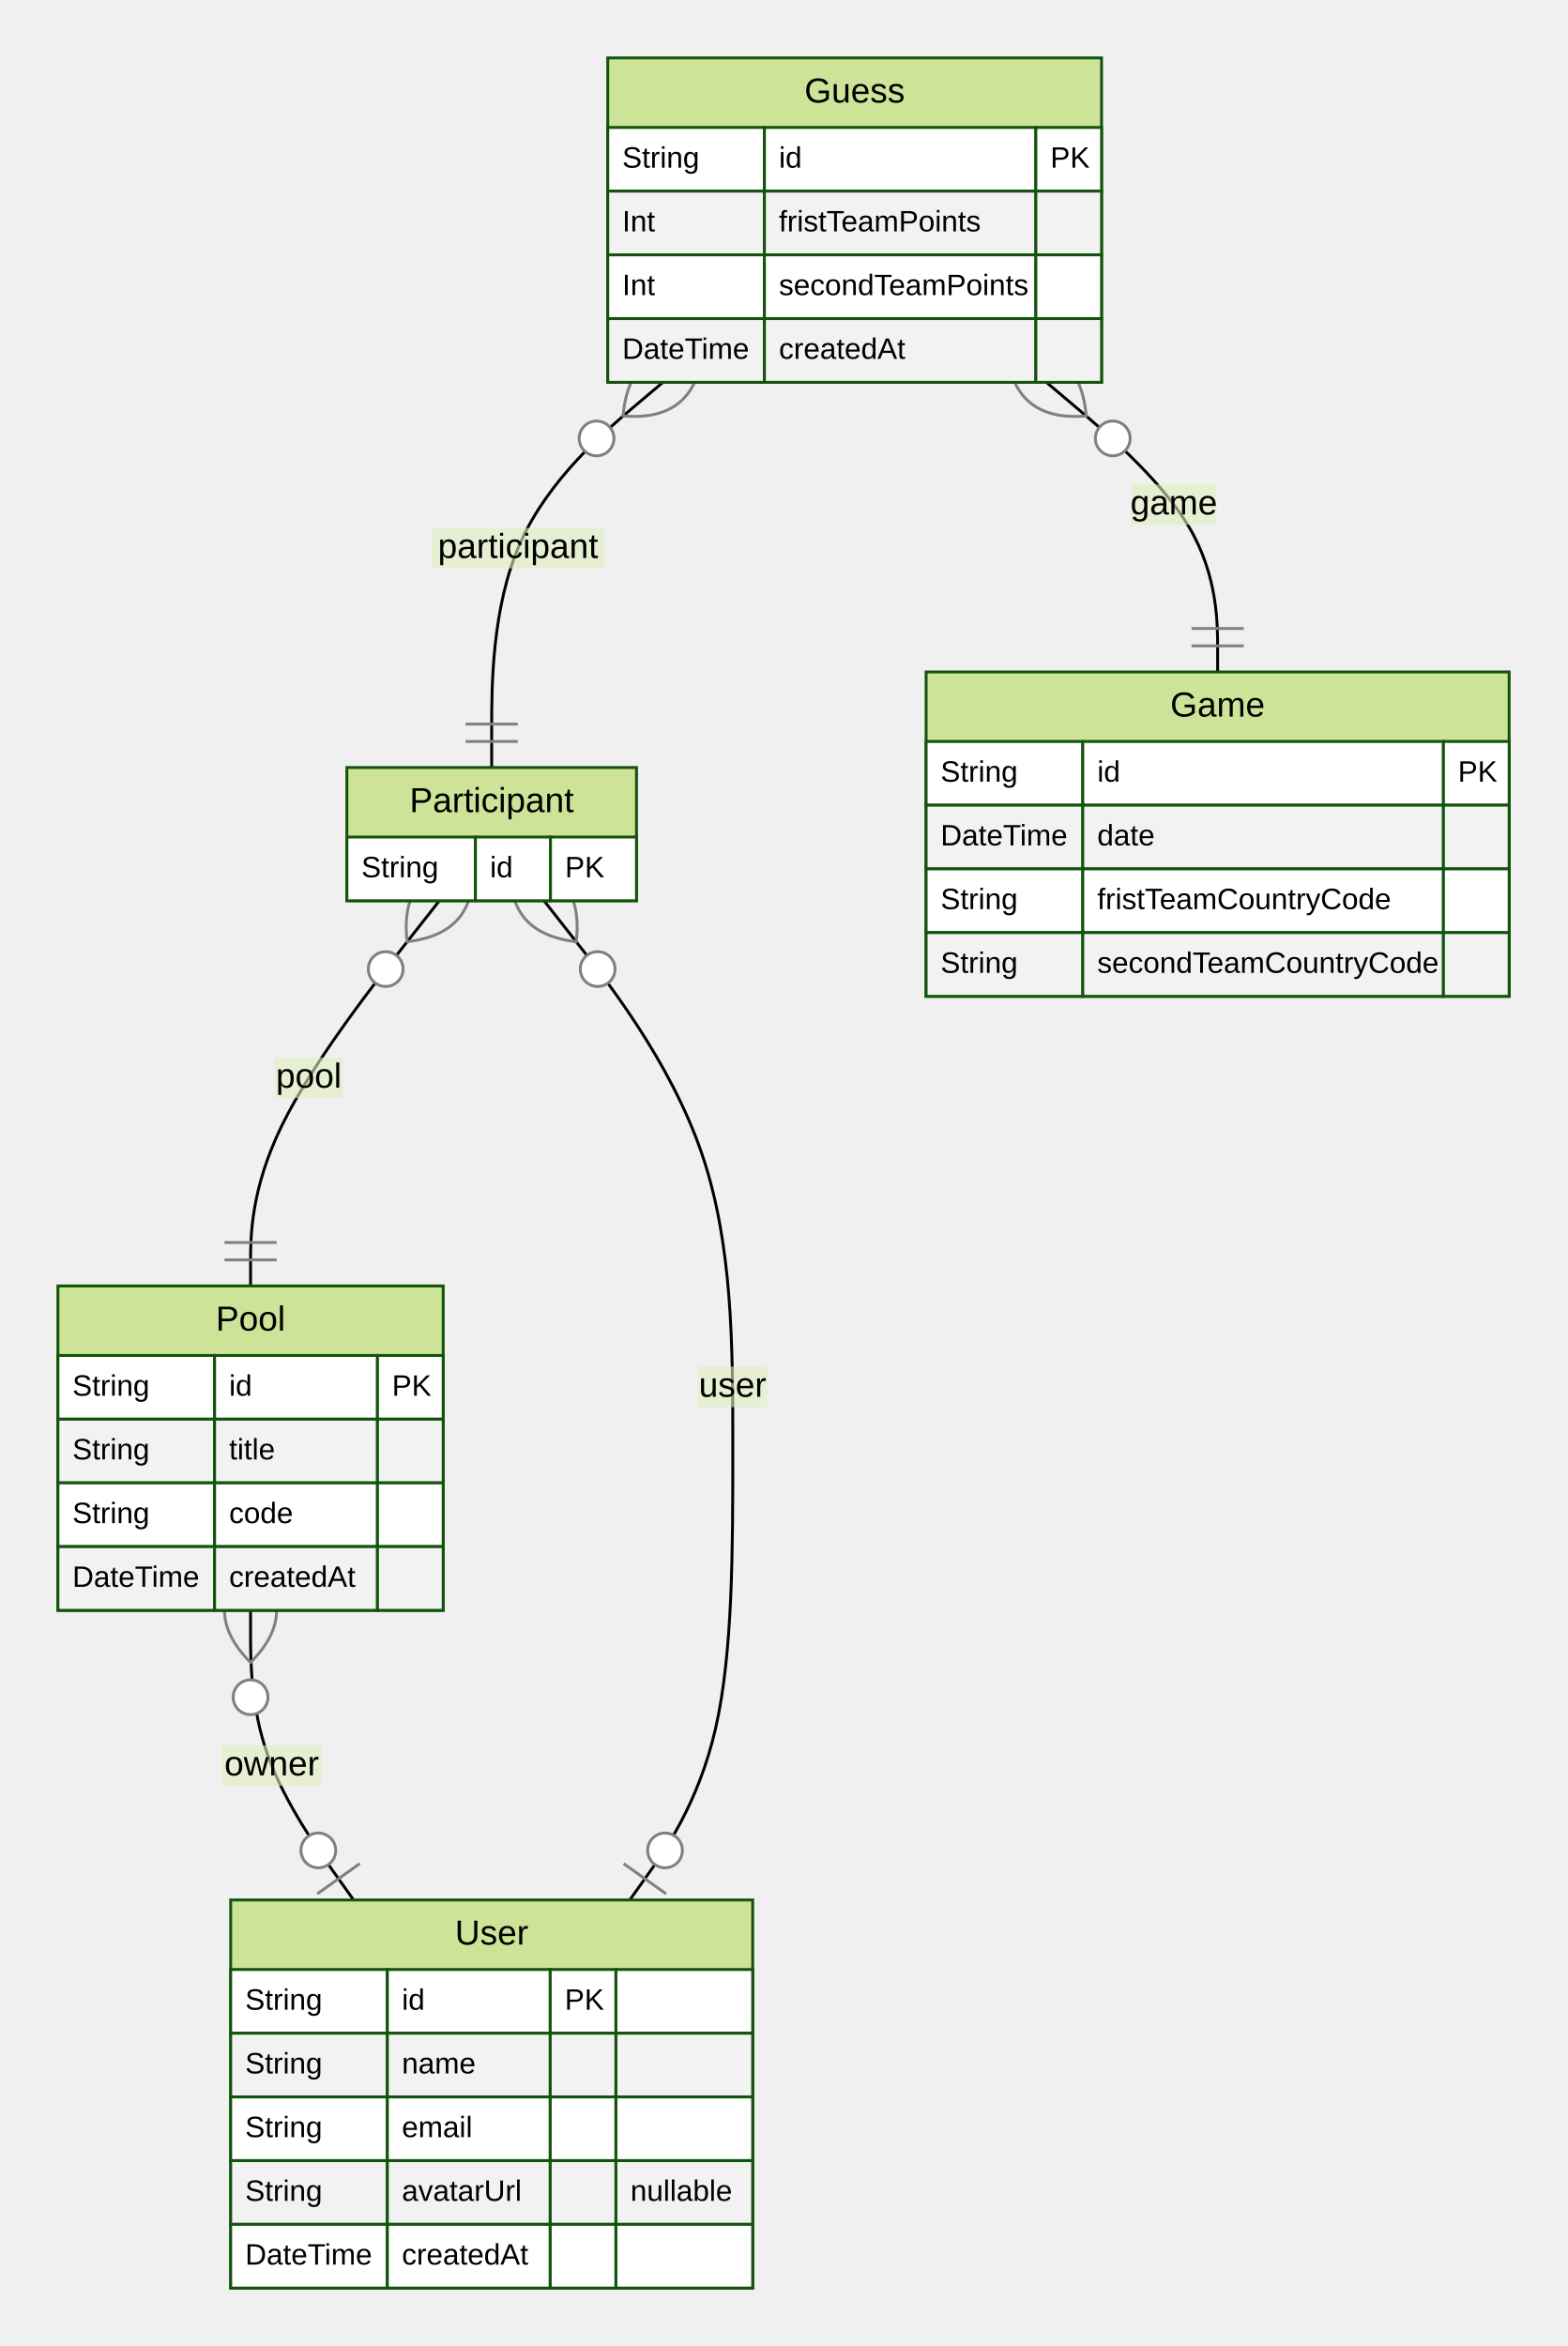
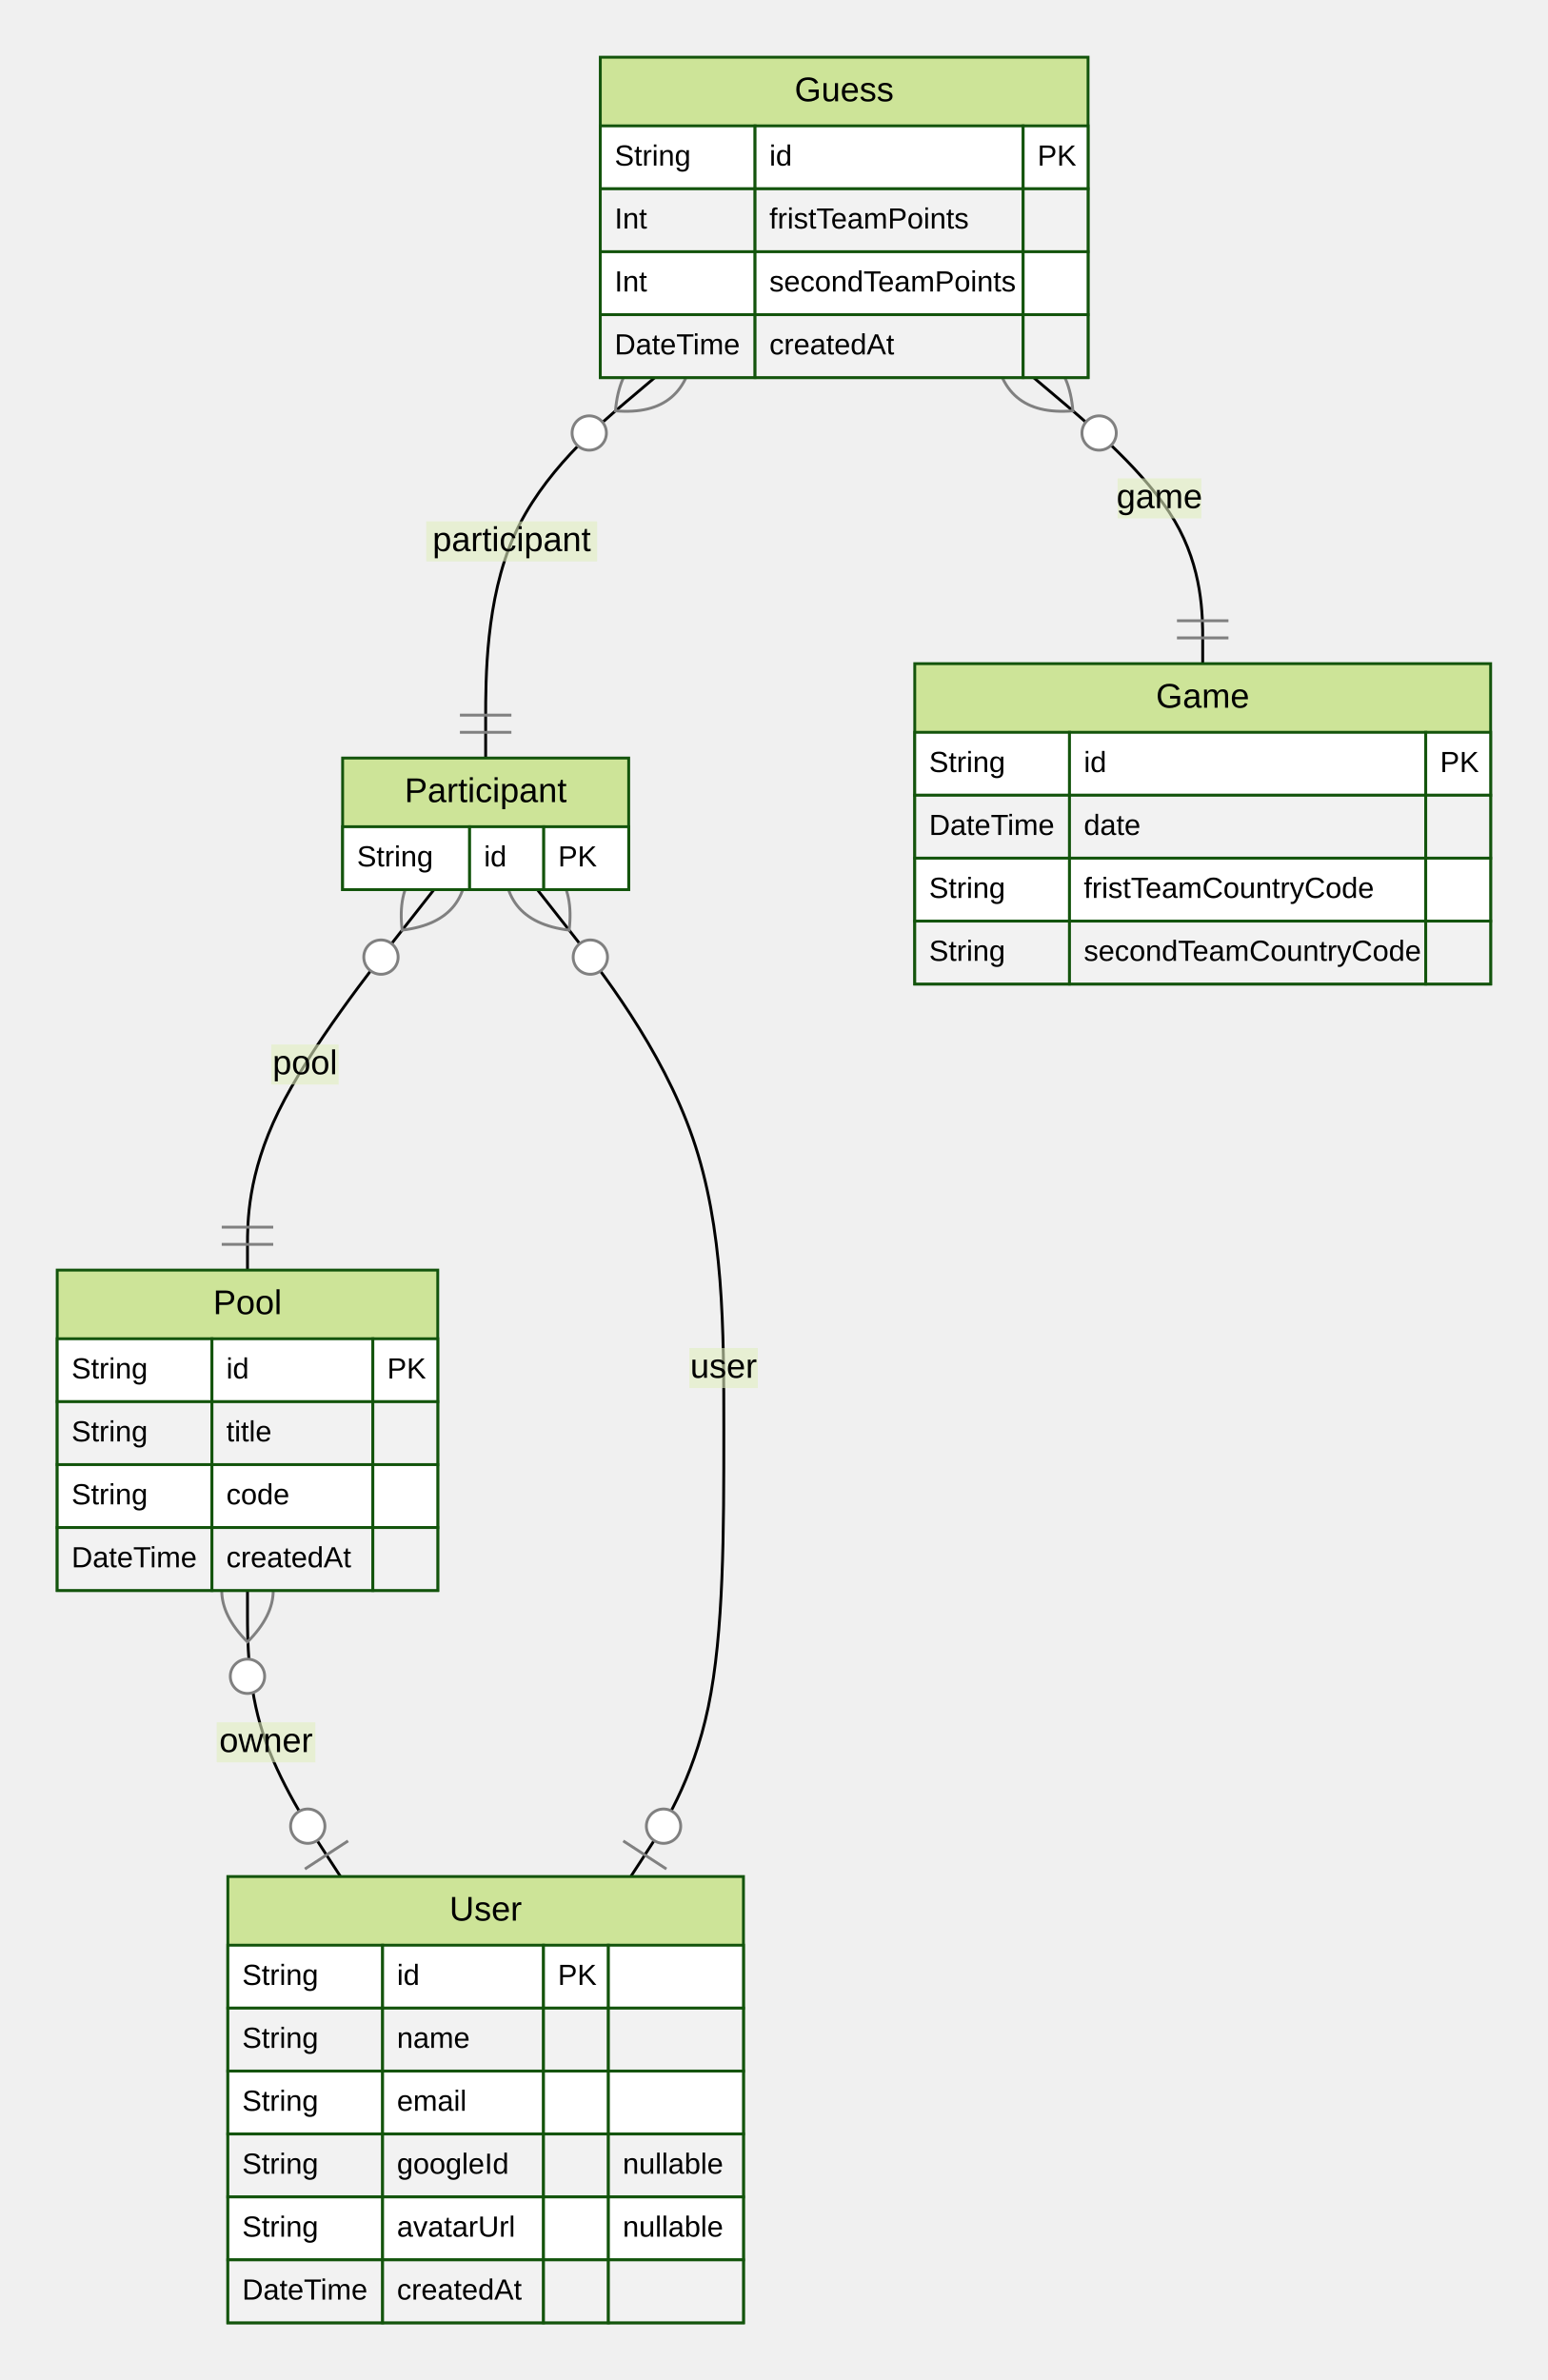
- <svg xmlns="http://www.w3.org/2000/svg" aria-labelledby="chart-title-mermaid-0 chart-desc-mermaid-0" role="img" viewBox="0 0 541.082 810" style="max-width: 541.082px; background-color: white;" width="100%" id="mermaid-0">
+ <svg xmlns="http://www.w3.org/2000/svg" aria-labelledby="chart-title-mermaid-0 chart-desc-mermaid-0" role="img" viewBox="0 0 541.082 832" style="max-width: 541.082px; background-color: white;" width="100%" id="mermaid-0">
  <style>#mermaid-0 {font-family:"trebuchet ms",verdana,arial,sans-serif;font-size:16px;fill:#000000;}#mermaid-0 .error-icon{fill:#552222;}#mermaid-0 .error-text{fill:#552222;stroke:#552222;}#mermaid-0 .edge-thickness-normal{stroke-width:2px;}#mermaid-0 .edge-thickness-thick{stroke-width:3.5px;}#mermaid-0 .edge-pattern-solid{stroke-dasharray:0;}#mermaid-0 .edge-pattern-dashed{stroke-dasharray:3;}#mermaid-0 .edge-pattern-dotted{stroke-dasharray:2;}#mermaid-0 .marker{fill:#000000;stroke:#000000;}#mermaid-0 .marker.cross{stroke:#000000;}#mermaid-0 svg{font-family:"trebuchet ms",verdana,arial,sans-serif;font-size:16px;}#mermaid-0 .entityBox{fill:#cde498;stroke:#13540c;}#mermaid-0 .attributeBoxOdd{fill:#ffffff;stroke:#13540c;}#mermaid-0 .attributeBoxEven{fill:#f2f2f2;stroke:#13540c;}#mermaid-0 .relationshipLabelBox{fill:hsl(78.158, 58.462%, 84.51%);opacity:0.7;background-color:hsl(78.158, 58.462%, 84.51%);}#mermaid-0 .relationshipLabelBox rect{opacity:0.5;}#mermaid-0 .relationshipLine{stroke:#000000;}#mermaid-0 :root{--mermaid-font-family:"trebuchet ms",verdana,arial,sans-serif;}</style>
  <g />
  <defs>
    <marker orient="auto" markerHeight="18" markerWidth="18" refY="9" refX="0" id="ONLY_ONE_START">
      <path d="M9,0 L9,18 M15,0 L15,18" fill="none" stroke="gray" />
    </marker>
  </defs>
  <defs>
    <marker orient="auto" markerHeight="18" markerWidth="18" refY="9" refX="18" id="ONLY_ONE_END">
      <path d="M3,0 L3,18 M9,0 L9,18" fill="none" stroke="gray" />
    </marker>
  </defs>
  <defs>
    <marker orient="auto" markerHeight="18" markerWidth="30" refY="9" refX="0" id="ZERO_OR_ONE_START">
      <circle r="6" cy="9" cx="21" fill="white" stroke="gray" />
      <path d="M9,0 L9,18" fill="none" stroke="gray" />
    </marker>
  </defs>
  <defs>
    <marker orient="auto" markerHeight="18" markerWidth="30" refY="9" refX="30" id="ZERO_OR_ONE_END">
      <circle r="6" cy="9" cx="9" fill="white" stroke="gray" />
      <path d="M21,0 L21,18" fill="none" stroke="gray" />
    </marker>
  </defs>
  <defs>
    <marker orient="auto" markerHeight="36" markerWidth="45" refY="18" refX="18" id="ONE_OR_MORE_START">
      <path d="M0,18 Q 18,0 36,18 Q 18,36 0,18 M42,9 L42,27" fill="none" stroke="gray" />
    </marker>
  </defs>
  <defs>
    <marker orient="auto" markerHeight="36" markerWidth="45" refY="18" refX="27" id="ONE_OR_MORE_END">
      <path d="M3,9 L3,27 M9,18 Q27,0 45,18 Q27,36 9,18" fill="none" stroke="gray" />
    </marker>
  </defs>
  <defs>
    <marker orient="auto" markerHeight="36" markerWidth="57" refY="18" refX="18" id="ZERO_OR_MORE_START">
      <circle r="6" cy="18" cx="48" fill="white" stroke="gray" />
      <path d="M0,18 Q18,0 36,18 Q18,36 0,18" fill="none" stroke="gray" />
    </marker>
  </defs>
  <defs>
    <marker orient="auto" markerHeight="36" markerWidth="57" refY="18" refX="39" id="ZERO_OR_MORE_END">
      <circle r="6" cy="18" cx="9" fill="white" stroke="gray" />
      <path d="M21,18 Q39,0 57,18 Q39,36 21,18" fill="none" stroke="gray" />
    </marker>
  </defs>
-   <path marker-start="url(#ZERO_OR_MORE_START)" marker-end="url(#ZERO_OR_ONE_END)" fill="none" stroke="gray" d="M86.513,556L86.513,564.333C86.513,572.667,86.513,589.333,92.443,606C98.373,622.667,110.233,639.333,116.163,647.667L122.093,656" class="er relationshipLine" />
-   <path marker-start="url(#ZERO_OR_MORE_START)" marker-end="url(#ZERO_OR_ONE_END)" fill="none" stroke="gray" d="M187.835,311L198.7,324.833C209.565,338.667,231.296,366.333,242.161,397.833C253.026,429.333,253.026,464.667,253.026,500C253.026,535.333,253.026,570.667,247.096,596.667C241.167,622.667,229.307,639.333,223.377,647.667L217.447,656" class="er relationshipLine" />
+   <path marker-start="url(#ZERO_OR_MORE_START)" marker-end="url(#ZERO_OR_ONE_END)" fill="none" stroke="gray" d="M86.513,556L86.513,564.333C86.513,572.667,86.513,589.333,91.934,606C97.354,622.667,108.195,639.333,113.615,647.667L119.035,656" class="er relationshipLine" />
+   <path marker-start="url(#ZERO_OR_MORE_START)" marker-end="url(#ZERO_OR_ONE_END)" fill="none" stroke="gray" d="M187.835,311L198.7,324.833C209.565,338.667,231.296,366.333,242.161,397.833C253.026,429.333,253.026,464.667,253.026,500C253.026,535.333,253.026,570.667,247.606,596.667C242.186,622.667,231.345,639.333,225.925,647.667L220.504,656" class="er relationshipLine" />
  <path marker-start="url(#ZERO_OR_MORE_START)" marker-end="url(#ONLY_ONE_END)" fill="none" stroke="gray" d="M151.705,311L140.839,324.833C129.974,338.667,108.244,366.333,97.378,388.5C86.513,410.667,86.513,427.333,86.513,435.667L86.513,444" class="er relationshipLine" />
  <path marker-start="url(#ZERO_OR_MORE_START)" marker-end="url(#ONLY_ONE_END)" fill="none" stroke="gray" d="M228.887,132L219.034,140.333C209.181,148.667,189.476,165.333,179.623,187.5C169.77,209.667,169.77,237.333,169.77,251.167L169.77,265" class="er relationshipLine" />
  <path marker-start="url(#ZERO_OR_MORE_START)" marker-end="url(#ONLY_ONE_END)" fill="none" stroke="gray" d="M361.309,132L371.162,140.333C381.015,148.667,400.72,165.333,410.573,182C420.426,198.667,420.426,215.333,420.426,223.667L420.426,232" class="er relationshipLine" />
  <g transform="translate(20,444 )" id="Pool">
    <rect height="112" width="133.026" y="0" x="0" stroke="gray" fill-opacity="100%" fill="honeydew" class="er entityBox" />
    <text transform="translate(66.51321,12)" style="font-family: &quot;trebuchet ms&quot;, verdana, arial, sans-serif;; font-size: 12px" text-anchor="middle" dominant-baseline="middle" y="0" x="0" id="entity-Pool" class="er entityLabel">Pool</text>
    <rect height="22" width="54.096" y="24" x="0" stroke="gray" fill-opacity="100%" fill="honeydew" class="er attributeBoxOdd" />
    <text transform="translate(5,35)" style="font-family: &quot;trebuchet ms&quot;, verdana, arial, sans-serif;; font-size: 10.2px" text-anchor="left" dominant-baseline="middle" y="0" x="0" id="entity-Pool-attr-1-type" class="er entityLabel">String</text>
    <rect height="22" width="56.243" y="24" x="54.096" stroke="gray" fill-opacity="100%" fill="honeydew" class="er attributeBoxOdd" />
    <text transform="translate(59.09555,35)" style="font-family: &quot;trebuchet ms&quot;, verdana, arial, sans-serif;; font-size: 10.2px" text-anchor="left" dominant-baseline="middle" y="0" x="0" id="entity-Pool-attr-1-name" class="er entityLabel">id</text>
    <rect height="22" width="22.688" y="24" x="110.339" stroke="gray" fill-opacity="100%" fill="honeydew" class="er attributeBoxOdd" />
    <text transform="translate(115.3387,35)" style="font-family: &quot;trebuchet ms&quot;, verdana, arial, sans-serif;; font-size: 10.2px" text-anchor="left" dominant-baseline="middle" y="0" x="0" id="entity-Pool-attr-1-key" class="er entityLabel">PK</text>
    <rect height="22" width="54.096" y="46" x="0" stroke="gray" fill-opacity="100%" fill="honeydew" class="er attributeBoxEven" />
    <text transform="translate(5,57)" style="font-family: &quot;trebuchet ms&quot;, verdana, arial, sans-serif;; font-size: 10.2px" text-anchor="left" dominant-baseline="middle" y="0" x="0" id="entity-Pool-attr-2-type" class="er entityLabel">String</text>
    <rect height="22" width="56.243" y="46" x="54.096" stroke="gray" fill-opacity="100%" fill="honeydew" class="er attributeBoxEven" />
    <text transform="translate(59.09555,57)" style="font-family: &quot;trebuchet ms&quot;, verdana, arial, sans-serif;; font-size: 10.2px" text-anchor="left" dominant-baseline="middle" y="0" x="0" id="entity-Pool-attr-2-name" class="er entityLabel">title</text>
    <rect height="22" width="22.688" y="46" x="110.339" stroke="gray" fill-opacity="100%" fill="honeydew" class="er attributeBoxEven" />
    <text transform="translate(115.3387,57)" style="font-family: &quot;trebuchet ms&quot;, verdana, arial, sans-serif;; font-size: 10.2px" text-anchor="left" dominant-baseline="middle" y="0" x="0" id="entity-Pool-attr-2-key" class="er entityLabel" />
    <rect height="22" width="54.096" y="68" x="0" stroke="gray" fill-opacity="100%" fill="honeydew" class="er attributeBoxOdd" />
    <text transform="translate(5,79)" style="font-family: &quot;trebuchet ms&quot;, verdana, arial, sans-serif;; font-size: 10.2px" text-anchor="left" dominant-baseline="middle" y="0" x="0" id="entity-Pool-attr-3-type" class="er entityLabel">String</text>
    <rect height="22" width="56.243" y="68" x="54.096" stroke="gray" fill-opacity="100%" fill="honeydew" class="er attributeBoxOdd" />
    <text transform="translate(59.09555,79)" style="font-family: &quot;trebuchet ms&quot;, verdana, arial, sans-serif;; font-size: 10.2px" text-anchor="left" dominant-baseline="middle" y="0" x="0" id="entity-Pool-attr-3-name" class="er entityLabel">code</text>
    <rect height="22" width="22.688" y="68" x="110.339" stroke="gray" fill-opacity="100%" fill="honeydew" class="er attributeBoxOdd" />
    <text transform="translate(115.3387,79)" style="font-family: &quot;trebuchet ms&quot;, verdana, arial, sans-serif;; font-size: 10.2px" text-anchor="left" dominant-baseline="middle" y="0" x="0" id="entity-Pool-attr-3-key" class="er entityLabel" />
    <rect height="22" width="54.096" y="90" x="0" stroke="gray" fill-opacity="100%" fill="honeydew" class="er attributeBoxEven" />
    <text transform="translate(5,101)" style="font-family: &quot;trebuchet ms&quot;, verdana, arial, sans-serif;; font-size: 10.2px" text-anchor="left" dominant-baseline="middle" y="0" x="0" id="entity-Pool-attr-4-type" class="er entityLabel">DateTime</text>
    <rect height="22" width="56.243" y="90" x="54.096" stroke="gray" fill-opacity="100%" fill="honeydew" class="er attributeBoxEven" />
    <text transform="translate(59.09555,101)" style="font-family: &quot;trebuchet ms&quot;, verdana, arial, sans-serif;; font-size: 10.2px" text-anchor="left" dominant-baseline="middle" y="0" x="0" id="entity-Pool-attr-4-name" class="er entityLabel">createdAt</text>
    <rect height="22" width="22.688" y="90" x="110.339" stroke="gray" fill-opacity="100%" fill="honeydew" class="er attributeBoxEven" />
    <text transform="translate(115.3387,101)" style="font-family: &quot;trebuchet ms&quot;, verdana, arial, sans-serif;; font-size: 10.2px" text-anchor="left" dominant-baseline="middle" y="0" x="0" id="entity-Pool-attr-4-key" class="er entityLabel" />
  </g>
  <g transform="translate(119.7698,265 )" id="Participant">
    <rect height="46" width="100" y="0" x="0" stroke="gray" fill-opacity="100%" fill="honeydew" class="er entityBox" />
    <text transform="translate(50,12)" style="font-family: &quot;trebuchet ms&quot;, verdana, arial, sans-serif;; font-size: 12px" text-anchor="middle" dominant-baseline="middle" y="0" x="0" id="entity-Participant" class="er entityLabel">Participant</text>
    <rect height="22" width="44.399" y="24" x="0" stroke="gray" fill-opacity="100%" fill="honeydew" class="er attributeBoxOdd" />
    <text transform="translate(5,35)" style="font-family: &quot;trebuchet ms&quot;, verdana, arial, sans-serif;; font-size: 10.2px" text-anchor="left" dominant-baseline="middle" y="0" x="0" id="entity-Participant-attr-1-type" class="er entityLabel">String</text>
    <rect height="22" width="25.911" y="24" x="44.399" stroke="gray" fill-opacity="100%" fill="honeydew" class="er attributeBoxOdd" />
    <text transform="translate(49.39862,35)" style="font-family: &quot;trebuchet ms&quot;, verdana, arial, sans-serif;; font-size: 10.2px" text-anchor="left" dominant-baseline="middle" y="0" x="0" id="entity-Participant-attr-1-name" class="er entityLabel">id</text>
    <rect height="22" width="29.69" y="24" x="70.31" stroke="gray" fill-opacity="100%" fill="honeydew" class="er attributeBoxOdd" />
    <text transform="translate(75.30976,35)" style="font-family: &quot;trebuchet ms&quot;, verdana, arial, sans-serif;; font-size: 10.2px" text-anchor="left" dominant-baseline="middle" y="0" x="0" id="entity-Participant-attr-1-key" class="er entityLabel">PK</text>
  </g>
  <g transform="translate(79.65034,656 )" id="User">
-     <rect height="134" width="180.239" y="0" x="0" stroke="gray" fill-opacity="100%" fill="honeydew" class="er entityBox" />
+     <rect height="156" width="180.239" y="0" x="0" stroke="gray" fill-opacity="100%" fill="honeydew" class="er entityBox" />
    <text transform="translate(90.11948,12)" style="font-family: &quot;trebuchet ms&quot;, verdana, arial, sans-serif;; font-size: 12px" text-anchor="middle" dominant-baseline="middle" y="0" x="0" id="entity-User" class="er entityLabel">User</text>
    <rect height="22" width="54.096" y="24" x="0" stroke="gray" fill-opacity="100%" fill="honeydew" class="er attributeBoxOdd" />
    <text transform="translate(5,35)" style="font-family: &quot;trebuchet ms&quot;, verdana, arial, sans-serif;; font-size: 10.2px" text-anchor="left" dominant-baseline="middle" y="0" x="0" id="entity-User-attr-1-type" class="er entityLabel">String</text>
    <rect height="22" width="56.243" y="24" x="54.096" stroke="gray" fill-opacity="100%" fill="honeydew" class="er attributeBoxOdd" />
    <text transform="translate(59.09555,35)" style="font-family: &quot;trebuchet ms&quot;, verdana, arial, sans-serif;; font-size: 10.2px" text-anchor="left" dominant-baseline="middle" y="0" x="0" id="entity-User-attr-1-name" class="er entityLabel">id</text>
    <rect height="22" width="22.688" y="24" x="110.339" stroke="gray" fill-opacity="100%" fill="honeydew" class="er attributeBoxOdd" />
    <text transform="translate(115.3387,35)" style="font-family: &quot;trebuchet ms&quot;, verdana, arial, sans-serif;; font-size: 10.2px" text-anchor="left" dominant-baseline="middle" y="0" x="0" id="entity-User-attr-1-key" class="er entityLabel">PK</text>
    <rect height="22" width="47.213" y="24" x="133.026" stroke="gray" fill-opacity="100%" fill="honeydew" class="er attributeBoxOdd" />
    <text transform="translate(138.0264,35)" style="font-family: &quot;trebuchet ms&quot;, verdana, arial, sans-serif;; font-size: 10.2px" text-anchor="left" dominant-baseline="middle" y="0" x="0" id="entity-User-attr-1-comment" class="er entityLabel" />
    <rect height="22" width="54.096" y="46" x="0" stroke="gray" fill-opacity="100%" fill="honeydew" class="er attributeBoxEven" />
    <text transform="translate(5,57)" style="font-family: &quot;trebuchet ms&quot;, verdana, arial, sans-serif;; font-size: 10.2px" text-anchor="left" dominant-baseline="middle" y="0" x="0" id="entity-User-attr-2-type" class="er entityLabel">String</text>
    <rect height="22" width="56.243" y="46" x="54.096" stroke="gray" fill-opacity="100%" fill="honeydew" class="er attributeBoxEven" />
    <text transform="translate(59.09555,57)" style="font-family: &quot;trebuchet ms&quot;, verdana, arial, sans-serif;; font-size: 10.2px" text-anchor="left" dominant-baseline="middle" y="0" x="0" id="entity-User-attr-2-name" class="er entityLabel">name</text>
    <rect height="22" width="22.688" y="46" x="110.339" stroke="gray" fill-opacity="100%" fill="honeydew" class="er attributeBoxEven" />
    <text transform="translate(115.3387,57)" style="font-family: &quot;trebuchet ms&quot;, verdana, arial, sans-serif;; font-size: 10.2px" text-anchor="left" dominant-baseline="middle" y="0" x="0" id="entity-User-attr-2-key" class="er entityLabel" />
    <rect height="22" width="47.213" y="46" x="133.026" stroke="gray" fill-opacity="100%" fill="honeydew" class="er attributeBoxEven" />
    <text transform="translate(138.0264,57)" style="font-family: &quot;trebuchet ms&quot;, verdana, arial, sans-serif;; font-size: 10.2px" text-anchor="left" dominant-baseline="middle" y="0" x="0" id="entity-User-attr-2-comment" class="er entityLabel" />
    <rect height="22" width="54.096" y="68" x="0" stroke="gray" fill-opacity="100%" fill="honeydew" class="er attributeBoxOdd" />
    <text transform="translate(5,79)" style="font-family: &quot;trebuchet ms&quot;, verdana, arial, sans-serif;; font-size: 10.2px" text-anchor="left" dominant-baseline="middle" y="0" x="0" id="entity-User-attr-3-type" class="er entityLabel">String</text>
    <rect height="22" width="56.243" y="68" x="54.096" stroke="gray" fill-opacity="100%" fill="honeydew" class="er attributeBoxOdd" />
    <text transform="translate(59.09555,79)" style="font-family: &quot;trebuchet ms&quot;, verdana, arial, sans-serif;; font-size: 10.2px" text-anchor="left" dominant-baseline="middle" y="0" x="0" id="entity-User-attr-3-name" class="er entityLabel">email</text>
    <rect height="22" width="22.688" y="68" x="110.339" stroke="gray" fill-opacity="100%" fill="honeydew" class="er attributeBoxOdd" />
    <text transform="translate(115.3387,79)" style="font-family: &quot;trebuchet ms&quot;, verdana, arial, sans-serif;; font-size: 10.2px" text-anchor="left" dominant-baseline="middle" y="0" x="0" id="entity-User-attr-3-key" class="er entityLabel" />
    <rect height="22" width="47.213" y="68" x="133.026" stroke="gray" fill-opacity="100%" fill="honeydew" class="er attributeBoxOdd" />
    <text transform="translate(138.0264,79)" style="font-family: &quot;trebuchet ms&quot;, verdana, arial, sans-serif;; font-size: 10.2px" text-anchor="left" dominant-baseline="middle" y="0" x="0" id="entity-User-attr-3-comment" class="er entityLabel" />
    <rect height="22" width="54.096" y="90" x="0" stroke="gray" fill-opacity="100%" fill="honeydew" class="er attributeBoxEven" />
    <text transform="translate(5,101)" style="font-family: &quot;trebuchet ms&quot;, verdana, arial, sans-serif;; font-size: 10.2px" text-anchor="left" dominant-baseline="middle" y="0" x="0" id="entity-User-attr-4-type" class="er entityLabel">String</text>
    <rect height="22" width="56.243" y="90" x="54.096" stroke="gray" fill-opacity="100%" fill="honeydew" class="er attributeBoxEven" />
-     <text transform="translate(59.09555,101)" style="font-family: &quot;trebuchet ms&quot;, verdana, arial, sans-serif;; font-size: 10.2px" text-anchor="left" dominant-baseline="middle" y="0" x="0" id="entity-User-attr-4-name" class="er entityLabel">avatarUrl</text>
+     <text transform="translate(59.09555,101)" style="font-family: &quot;trebuchet ms&quot;, verdana, arial, sans-serif;; font-size: 10.2px" text-anchor="left" dominant-baseline="middle" y="0" x="0" id="entity-User-attr-4-name" class="er entityLabel">googleId</text>
    <rect height="22" width="22.688" y="90" x="110.339" stroke="gray" fill-opacity="100%" fill="honeydew" class="er attributeBoxEven" />
    <text transform="translate(115.3387,101)" style="font-family: &quot;trebuchet ms&quot;, verdana, arial, sans-serif;; font-size: 10.2px" text-anchor="left" dominant-baseline="middle" y="0" x="0" id="entity-User-attr-4-key" class="er entityLabel" />
    <rect height="22" width="47.213" y="90" x="133.026" stroke="gray" fill-opacity="100%" fill="honeydew" class="er attributeBoxEven" />
    <text transform="translate(138.0264,101)" style="font-family: &quot;trebuchet ms&quot;, verdana, arial, sans-serif;; font-size: 10.2px" text-anchor="left" dominant-baseline="middle" y="0" x="0" id="entity-User-attr-4-comment" class="er entityLabel">nullable</text>
    <rect height="22" width="54.096" y="112" x="0" stroke="gray" fill-opacity="100%" fill="honeydew" class="er attributeBoxOdd" />
-     <text transform="translate(5,123)" style="font-family: &quot;trebuchet ms&quot;, verdana, arial, sans-serif;; font-size: 10.2px" text-anchor="left" dominant-baseline="middle" y="0" x="0" id="entity-User-attr-5-type" class="er entityLabel">DateTime</text>
+     <text transform="translate(5,123)" style="font-family: &quot;trebuchet ms&quot;, verdana, arial, sans-serif;; font-size: 10.2px" text-anchor="left" dominant-baseline="middle" y="0" x="0" id="entity-User-attr-5-type" class="er entityLabel">String</text>
    <rect height="22" width="56.243" y="112" x="54.096" stroke="gray" fill-opacity="100%" fill="honeydew" class="er attributeBoxOdd" />
-     <text transform="translate(59.09555,123)" style="font-family: &quot;trebuchet ms&quot;, verdana, arial, sans-serif;; font-size: 10.2px" text-anchor="left" dominant-baseline="middle" y="0" x="0" id="entity-User-attr-5-name" class="er entityLabel">createdAt</text>
+     <text transform="translate(59.09555,123)" style="font-family: &quot;trebuchet ms&quot;, verdana, arial, sans-serif;; font-size: 10.2px" text-anchor="left" dominant-baseline="middle" y="0" x="0" id="entity-User-attr-5-name" class="er entityLabel">avatarUrl</text>
    <rect height="22" width="22.688" y="112" x="110.339" stroke="gray" fill-opacity="100%" fill="honeydew" class="er attributeBoxOdd" />
    <text transform="translate(115.3387,123)" style="font-family: &quot;trebuchet ms&quot;, verdana, arial, sans-serif;; font-size: 10.2px" text-anchor="left" dominant-baseline="middle" y="0" x="0" id="entity-User-attr-5-key" class="er entityLabel" />
    <rect height="22" width="47.213" y="112" x="133.026" stroke="gray" fill-opacity="100%" fill="honeydew" class="er attributeBoxOdd" />
-     <text transform="translate(138.0264,123)" style="font-family: &quot;trebuchet ms&quot;, verdana, arial, sans-serif;; font-size: 10.2px" text-anchor="left" dominant-baseline="middle" y="0" x="0" id="entity-User-attr-5-comment" class="er entityLabel" />
+     <text transform="translate(138.0264,123)" style="font-family: &quot;trebuchet ms&quot;, verdana, arial, sans-serif;; font-size: 10.2px" text-anchor="left" dominant-baseline="middle" y="0" x="0" id="entity-User-attr-5-comment" class="er entityLabel">nullable</text>
+     <rect height="22" width="54.096" y="134" x="0" stroke="gray" fill-opacity="100%" fill="honeydew" class="er attributeBoxEven" />
+     <text transform="translate(5,145)" style="font-family: &quot;trebuchet ms&quot;, verdana, arial, sans-serif;; font-size: 10.2px" text-anchor="left" dominant-baseline="middle" y="0" x="0" id="entity-User-attr-6-type" class="er entityLabel">DateTime</text>
+     <rect height="22" width="56.243" y="134" x="54.096" stroke="gray" fill-opacity="100%" fill="honeydew" class="er attributeBoxEven" />
+     <text transform="translate(59.09555,145)" style="font-family: &quot;trebuchet ms&quot;, verdana, arial, sans-serif;; font-size: 10.2px" text-anchor="left" dominant-baseline="middle" y="0" x="0" id="entity-User-attr-6-name" class="er entityLabel">createdAt</text>
+     <rect height="22" width="22.688" y="134" x="110.339" stroke="gray" fill-opacity="100%" fill="honeydew" class="er attributeBoxEven" />
+     <text transform="translate(115.3387,145)" style="font-family: &quot;trebuchet ms&quot;, verdana, arial, sans-serif;; font-size: 10.2px" text-anchor="left" dominant-baseline="middle" y="0" x="0" id="entity-User-attr-6-key" class="er entityLabel" />
+     <rect height="22" width="47.213" y="134" x="133.026" stroke="gray" fill-opacity="100%" fill="honeydew" class="er attributeBoxEven" />
+     <text transform="translate(138.0264,145)" style="font-family: &quot;trebuchet ms&quot;, verdana, arial, sans-serif;; font-size: 10.2px" text-anchor="left" dominant-baseline="middle" y="0" x="0" id="entity-User-attr-6-comment" class="er entityLabel" />
  </g>
  <g transform="translate(319.7698,232 )" id="Game">
    <rect height="112" width="201.312" y="0" x="0" stroke="gray" fill-opacity="100%" fill="honeydew" class="er entityBox" />
    <text transform="translate(100.6562,12)" style="font-family: &quot;trebuchet ms&quot;, verdana, arial, sans-serif;; font-size: 12px" text-anchor="middle" dominant-baseline="middle" y="0" x="0" id="entity-Game" class="er entityLabel">Game</text>
    <rect height="22" width="54.096" y="24" x="0" stroke="gray" fill-opacity="100%" fill="honeydew" class="er attributeBoxOdd" />
    <text transform="translate(5,35)" style="font-family: &quot;trebuchet ms&quot;, verdana, arial, sans-serif;; font-size: 10.2px" text-anchor="left" dominant-baseline="middle" y="0" x="0" id="entity-Game-attr-1-type" class="er entityLabel">String</text>
    <rect height="22" width="124.529" y="24" x="54.096" stroke="gray" fill-opacity="100%" fill="honeydew" class="er attributeBoxOdd" />
    <text transform="translate(59.09555,35)" style="font-family: &quot;trebuchet ms&quot;, verdana, arial, sans-serif;; font-size: 10.2px" text-anchor="left" dominant-baseline="middle" y="0" x="0" id="entity-Game-attr-1-name" class="er entityLabel">id</text>
    <rect height="22" width="22.688" y="24" x="178.625" stroke="gray" fill-opacity="100%" fill="honeydew" class="er attributeBoxOdd" />
    <text transform="translate(183.6248,35)" style="font-family: &quot;trebuchet ms&quot;, verdana, arial, sans-serif;; font-size: 10.2px" text-anchor="left" dominant-baseline="middle" y="0" x="0" id="entity-Game-attr-1-key" class="er entityLabel">PK</text>
    <rect height="22" width="54.096" y="46" x="0" stroke="gray" fill-opacity="100%" fill="honeydew" class="er attributeBoxEven" />
    <text transform="translate(5,57)" style="font-family: &quot;trebuchet ms&quot;, verdana, arial, sans-serif;; font-size: 10.2px" text-anchor="left" dominant-baseline="middle" y="0" x="0" id="entity-Game-attr-2-type" class="er entityLabel">DateTime</text>
    <rect height="22" width="124.529" y="46" x="54.096" stroke="gray" fill-opacity="100%" fill="honeydew" class="er attributeBoxEven" />
    <text transform="translate(59.09555,57)" style="font-family: &quot;trebuchet ms&quot;, verdana, arial, sans-serif;; font-size: 10.2px" text-anchor="left" dominant-baseline="middle" y="0" x="0" id="entity-Game-attr-2-name" class="er entityLabel">date</text>
    <rect height="22" width="22.688" y="46" x="178.625" stroke="gray" fill-opacity="100%" fill="honeydew" class="er attributeBoxEven" />
    <text transform="translate(183.6248,57)" style="font-family: &quot;trebuchet ms&quot;, verdana, arial, sans-serif;; font-size: 10.2px" text-anchor="left" dominant-baseline="middle" y="0" x="0" id="entity-Game-attr-2-key" class="er entityLabel" />
    <rect height="22" width="54.096" y="68" x="0" stroke="gray" fill-opacity="100%" fill="honeydew" class="er attributeBoxOdd" />
    <text transform="translate(5,79)" style="font-family: &quot;trebuchet ms&quot;, verdana, arial, sans-serif;; font-size: 10.2px" text-anchor="left" dominant-baseline="middle" y="0" x="0" id="entity-Game-attr-3-type" class="er entityLabel">String</text>
    <rect height="22" width="124.529" y="68" x="54.096" stroke="gray" fill-opacity="100%" fill="honeydew" class="er attributeBoxOdd" />
    <text transform="translate(59.09555,79)" style="font-family: &quot;trebuchet ms&quot;, verdana, arial, sans-serif;; font-size: 10.2px" text-anchor="left" dominant-baseline="middle" y="0" x="0" id="entity-Game-attr-3-name" class="er entityLabel">fristTeamCountryCode</text>
    <rect height="22" width="22.688" y="68" x="178.625" stroke="gray" fill-opacity="100%" fill="honeydew" class="er attributeBoxOdd" />
    <text transform="translate(183.6248,79)" style="font-family: &quot;trebuchet ms&quot;, verdana, arial, sans-serif;; font-size: 10.2px" text-anchor="left" dominant-baseline="middle" y="0" x="0" id="entity-Game-attr-3-key" class="er entityLabel" />
    <rect height="22" width="54.096" y="90" x="0" stroke="gray" fill-opacity="100%" fill="honeydew" class="er attributeBoxEven" />
    <text transform="translate(5,101)" style="font-family: &quot;trebuchet ms&quot;, verdana, arial, sans-serif;; font-size: 10.2px" text-anchor="left" dominant-baseline="middle" y="0" x="0" id="entity-Game-attr-4-type" class="er entityLabel">String</text>
    <rect height="22" width="124.529" y="90" x="54.096" stroke="gray" fill-opacity="100%" fill="honeydew" class="er attributeBoxEven" />
    <text transform="translate(59.09555,101)" style="font-family: &quot;trebuchet ms&quot;, verdana, arial, sans-serif;; font-size: 10.2px" text-anchor="left" dominant-baseline="middle" y="0" x="0" id="entity-Game-attr-4-name" class="er entityLabel">secondTeamCountryCode</text>
    <rect height="22" width="22.688" y="90" x="178.625" stroke="gray" fill-opacity="100%" fill="honeydew" class="er attributeBoxEven" />
    <text transform="translate(183.6248,101)" style="font-family: &quot;trebuchet ms&quot;, verdana, arial, sans-serif;; font-size: 10.2px" text-anchor="left" dominant-baseline="middle" y="0" x="0" id="entity-Game-attr-4-key" class="er entityLabel" />
  </g>
  <g transform="translate(209.8457,20 )" id="Guess">
    <rect height="112" width="170.504" y="0" x="0" stroke="gray" fill-opacity="100%" fill="honeydew" class="er entityBox" />
    <text transform="translate(85.2522,12)" style="font-family: &quot;trebuchet ms&quot;, verdana, arial, sans-serif;; font-size: 12px" text-anchor="middle" dominant-baseline="middle" y="0" x="0" id="entity-Guess" class="er entityLabel">Guess</text>
    <rect height="22" width="54.096" y="24" x="0" stroke="gray" fill-opacity="100%" fill="honeydew" class="er attributeBoxOdd" />
    <text transform="translate(5,35)" style="font-family: &quot;trebuchet ms&quot;, verdana, arial, sans-serif;; font-size: 10.2px" text-anchor="left" dominant-baseline="middle" y="0" x="0" id="entity-Guess-attr-1-type" class="er entityLabel">String</text>
    <rect height="22" width="93.721" y="24" x="54.096" stroke="gray" fill-opacity="100%" fill="honeydew" class="er attributeBoxOdd" />
    <text transform="translate(59.09555,35)" style="font-family: &quot;trebuchet ms&quot;, verdana, arial, sans-serif;; font-size: 10.2px" text-anchor="left" dominant-baseline="middle" y="0" x="0" id="entity-Guess-attr-1-name" class="er entityLabel">id</text>
    <rect height="22" width="22.688" y="24" x="147.817" stroke="gray" fill-opacity="100%" fill="honeydew" class="er attributeBoxOdd" />
    <text transform="translate(152.8167,35)" style="font-family: &quot;trebuchet ms&quot;, verdana, arial, sans-serif;; font-size: 10.2px" text-anchor="left" dominant-baseline="middle" y="0" x="0" id="entity-Guess-attr-1-key" class="er entityLabel">PK</text>
    <rect height="22" width="54.096" y="46" x="0" stroke="gray" fill-opacity="100%" fill="honeydew" class="er attributeBoxEven" />
    <text transform="translate(5,57)" style="font-family: &quot;trebuchet ms&quot;, verdana, arial, sans-serif;; font-size: 10.2px" text-anchor="left" dominant-baseline="middle" y="0" x="0" id="entity-Guess-attr-2-type" class="er entityLabel">Int</text>
    <rect height="22" width="93.721" y="46" x="54.096" stroke="gray" fill-opacity="100%" fill="honeydew" class="er attributeBoxEven" />
    <text transform="translate(59.09555,57)" style="font-family: &quot;trebuchet ms&quot;, verdana, arial, sans-serif;; font-size: 10.2px" text-anchor="left" dominant-baseline="middle" y="0" x="0" id="entity-Guess-attr-2-name" class="er entityLabel">fristTeamPoints</text>
    <rect height="22" width="22.688" y="46" x="147.817" stroke="gray" fill-opacity="100%" fill="honeydew" class="er attributeBoxEven" />
    <text transform="translate(152.8167,57)" style="font-family: &quot;trebuchet ms&quot;, verdana, arial, sans-serif;; font-size: 10.2px" text-anchor="left" dominant-baseline="middle" y="0" x="0" id="entity-Guess-attr-2-key" class="er entityLabel" />
    <rect height="22" width="54.096" y="68" x="0" stroke="gray" fill-opacity="100%" fill="honeydew" class="er attributeBoxOdd" />
    <text transform="translate(5,79)" style="font-family: &quot;trebuchet ms&quot;, verdana, arial, sans-serif;; font-size: 10.2px" text-anchor="left" dominant-baseline="middle" y="0" x="0" id="entity-Guess-attr-3-type" class="er entityLabel">Int</text>
    <rect height="22" width="93.721" y="68" x="54.096" stroke="gray" fill-opacity="100%" fill="honeydew" class="er attributeBoxOdd" />
    <text transform="translate(59.09555,79)" style="font-family: &quot;trebuchet ms&quot;, verdana, arial, sans-serif;; font-size: 10.2px" text-anchor="left" dominant-baseline="middle" y="0" x="0" id="entity-Guess-attr-3-name" class="er entityLabel">secondTeamPoints</text>
    <rect height="22" width="22.688" y="68" x="147.817" stroke="gray" fill-opacity="100%" fill="honeydew" class="er attributeBoxOdd" />
    <text transform="translate(152.8167,79)" style="font-family: &quot;trebuchet ms&quot;, verdana, arial, sans-serif;; font-size: 10.2px" text-anchor="left" dominant-baseline="middle" y="0" x="0" id="entity-Guess-attr-3-key" class="er entityLabel" />
    <rect height="22" width="54.096" y="90" x="0" stroke="gray" fill-opacity="100%" fill="honeydew" class="er attributeBoxEven" />
    <text transform="translate(5,101)" style="font-family: &quot;trebuchet ms&quot;, verdana, arial, sans-serif;; font-size: 10.2px" text-anchor="left" dominant-baseline="middle" y="0" x="0" id="entity-Guess-attr-4-type" class="er entityLabel">DateTime</text>
    <rect height="22" width="93.721" y="90" x="54.096" stroke="gray" fill-opacity="100%" fill="honeydew" class="er attributeBoxEven" />
    <text transform="translate(59.09555,101)" style="font-family: &quot;trebuchet ms&quot;, verdana, arial, sans-serif;; font-size: 10.2px" text-anchor="left" dominant-baseline="middle" y="0" x="0" id="entity-Guess-attr-4-name" class="er entityLabel">createdAt</text>
    <rect height="22" width="22.688" y="90" x="147.817" stroke="gray" fill-opacity="100%" fill="honeydew" class="er attributeBoxEven" />
    <text transform="translate(152.8167,101)" style="font-family: &quot;trebuchet ms&quot;, verdana, arial, sans-serif;; font-size: 10.2px" text-anchor="left" dominant-baseline="middle" y="0" x="0" id="entity-Guess-attr-4-key" class="er entityLabel" />
  </g>
-   <rect fill-opacity="85%" fill="white" height="14" width="34.471" y="602.592" x="76.574" class="er relationshipLabelBox" />
-   <text style="font-family: &quot;trebuchet ms&quot;, verdana, arial, sans-serif;; font-size: 12px" dominant-baseline="middle" text-anchor="middle" y="609.592" x="93.81" id="rel1" class="er relationshipLabel">owner</text>
-   <rect fill-opacity="85%" fill="white" height="14" width="23.959" y="471.862" x="240.96" class="er relationshipLabelBox" />
-   <text style="font-family: &quot;trebuchet ms&quot;, verdana, arial, sans-serif;; font-size: 12px" dominant-baseline="middle" text-anchor="middle" y="478.862" x="252.94" id="rel2" class="er relationshipLabel">user</text>
+   <rect fill-opacity="85%" fill="white" height="14" width="34.471" y="602.078" x="75.759" class="er relationshipLabelBox" />
+   <text style="font-family: &quot;trebuchet ms&quot;, verdana, arial, sans-serif;; font-size: 12px" dominant-baseline="middle" text-anchor="middle" y="609.078" x="92.994" id="rel1" class="er relationshipLabel">owner</text>
+   <rect fill-opacity="85%" fill="white" height="14" width="23.959" y="471.248" x="240.952" class="er relationshipLabelBox" />
+   <text style="font-family: &quot;trebuchet ms&quot;, verdana, arial, sans-serif;; font-size: 12px" dominant-baseline="middle" text-anchor="middle" y="478.248" x="252.932" id="rel2" class="er relationshipLabel">user</text>
  <rect fill-opacity="85%" fill="white" height="14" width="23.564" y="365.133" x="94.824" class="er relationshipLabelBox" />
  <text style="font-family: &quot;trebuchet ms&quot;, verdana, arial, sans-serif;; font-size: 12px" dominant-baseline="middle" text-anchor="middle" y="372.133" x="106.606" id="rel3" class="er relationshipLabel">pool</text>
  <rect fill-opacity="85%" fill="white" height="14" width="59.744" y="182.256" x="148.995" class="er relationshipLabelBox" />
  <text style="font-family: &quot;trebuchet ms&quot;, verdana, arial, sans-serif;; font-size: 12px" dominant-baseline="middle" text-anchor="middle" y="189.256" x="178.867" id="rel4" class="er relationshipLabel">participant</text>
  <rect fill-opacity="85%" fill="white" height="14" width="29.289" y="167.222" x="390.665" class="er relationshipLabelBox" />
  <text style="font-family: &quot;trebuchet ms&quot;, verdana, arial, sans-serif;; font-size: 12px" dominant-baseline="middle" text-anchor="middle" y="174.222" x="405.31" id="rel5" class="er relationshipLabel">game</text>
</svg>
